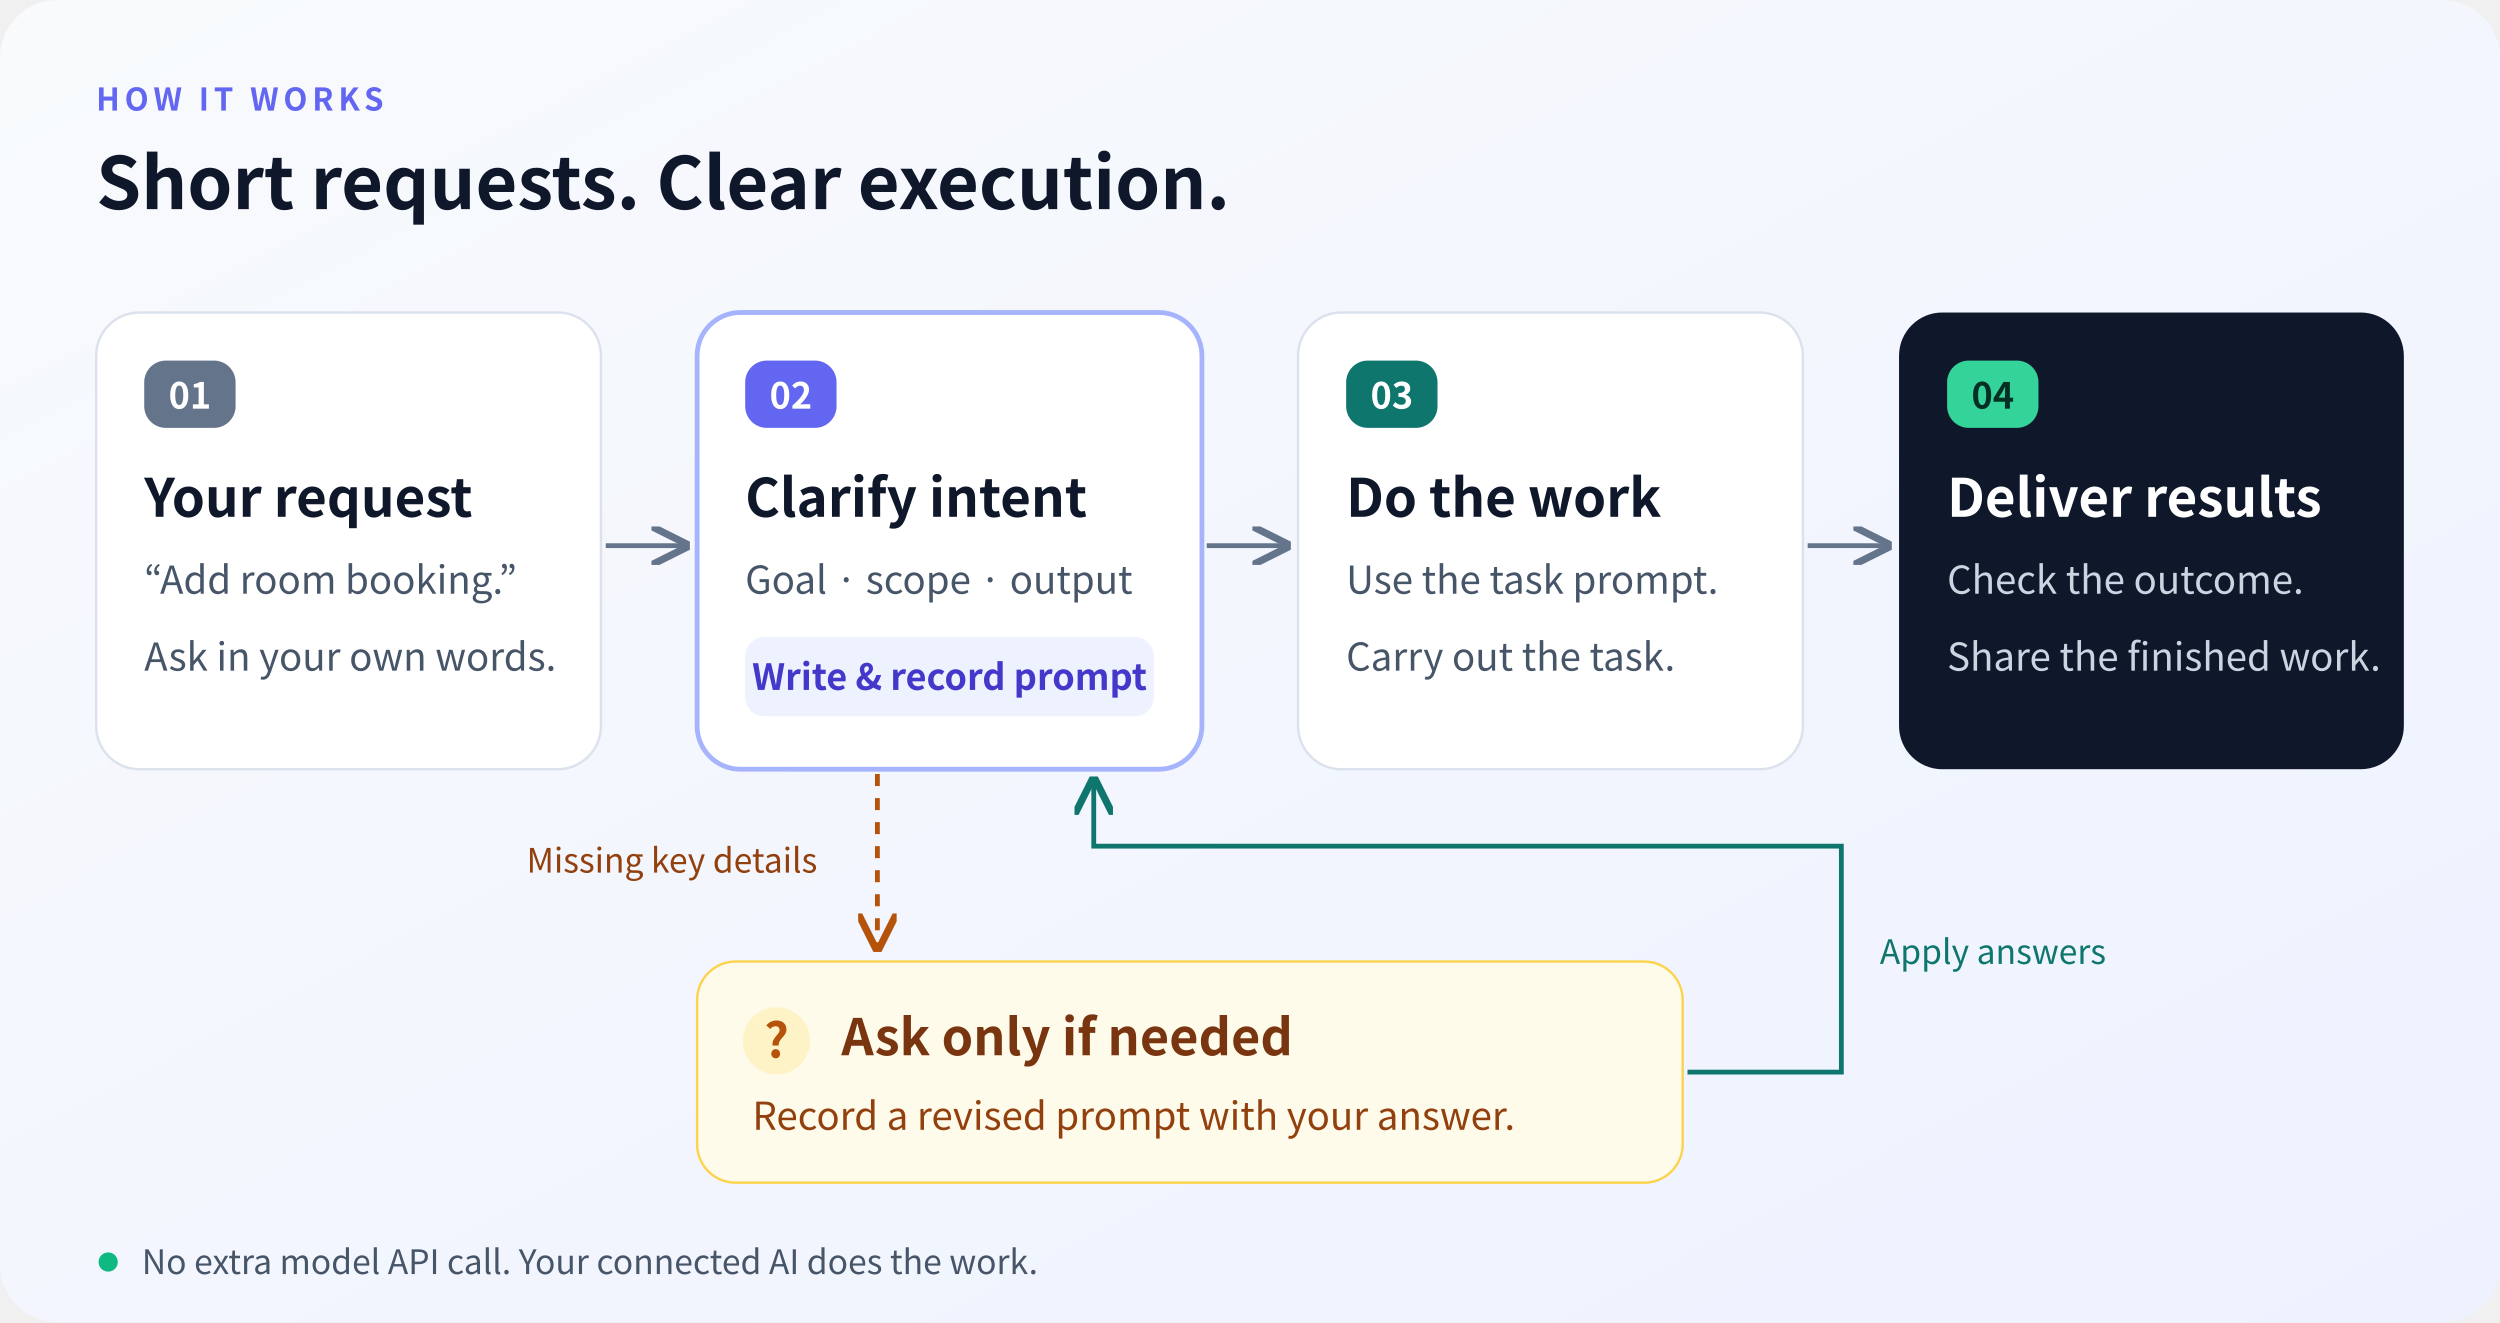
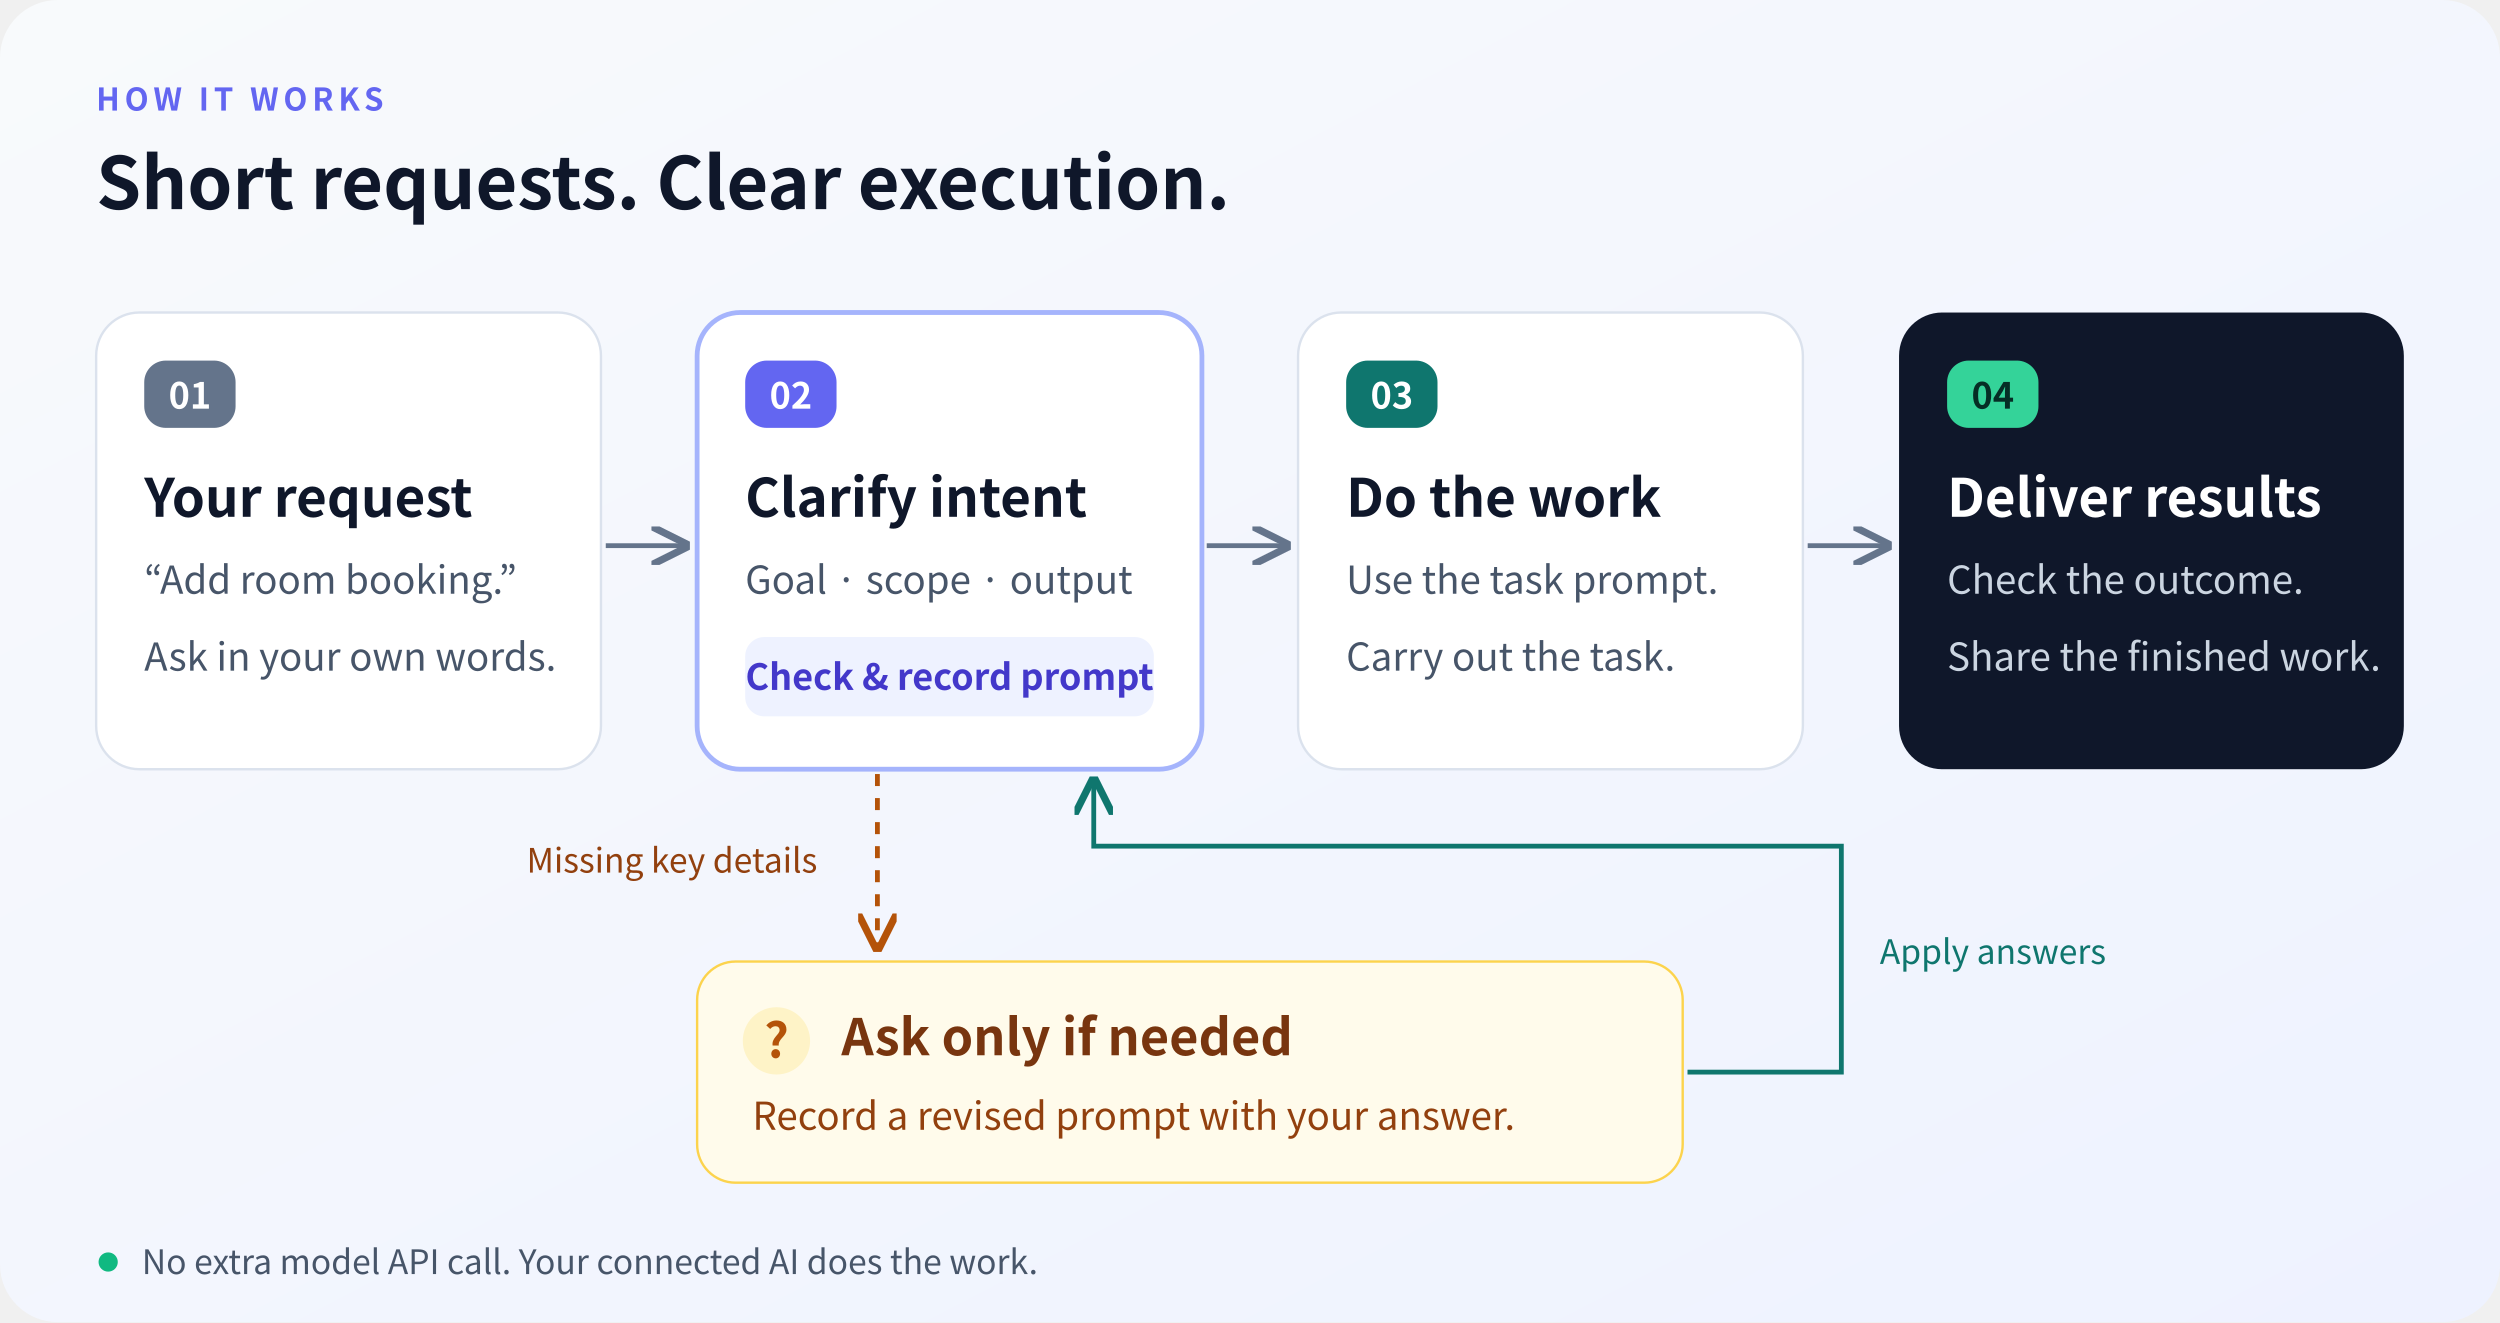
<svg xmlns="http://www.w3.org/2000/svg" width="1040" height="550" viewBox="0 0 1040 550" role="img" aria-labelledby="title desc">
  <defs>
    <linearGradient id="bg" x1="0" y1="0" x2="1" y2="1">
      <stop stop-color="#f8fafc" />
      <stop offset="1" stop-color="#eef2ff" />
    </linearGradient>
    <marker id="arrow" markerWidth="8" markerHeight="8" refX="7" refY="4" orient="auto">
      <path d="M0 0 8 4 0 8" fill="none" stroke="#64748b" stroke-width="1.5" />
    </marker>
    <marker id="questionArrow" markerWidth="8" markerHeight="8" refX="7" refY="4" orient="auto">
      <path d="M0 0 8 4 0 8" fill="none" stroke="#b45309" stroke-width="1.5" />
    </marker>
    <marker id="returnArrow" markerWidth="8" markerHeight="8" refX="7" refY="4" orient="auto">
      <path d="M0 0 8 4 0 8" fill="none" stroke="#0f766e" stroke-width="1.5" />
    </marker>
  </defs>
  <style>text{font-family:"Noto Sans CJK KR","Noto Sans KR","Apple SD Gothic Neo","Malgun Gothic",sans-serif}.title{font-size:22px;font-weight:700;fill:#0f172a}.body{font-size:16px;fill:#475569}.number{font-size:15px;font-weight:700;fill:#fff}</style>
  <rect width="1040" height="550" rx="24" fill="url(#bg)" />
  <text x="40" y="46" font-size="13" font-weight="700" letter-spacing="2" fill="#6366f1">HOW IT WORKS</text>
  <text x="40" y="87" font-size="30" font-weight="700" fill="#0f172a">Short requests. Clear execution.</text>
  <g fill="none" stroke="#64748b" stroke-width="2" marker-end="url(#arrow)">
    <path d="M252 227H285" />
    <path d="M502 227H535" />
    <path d="M752 227H785" />
  </g>
  <g transform="translate(40 130)">
    <rect width="210" height="190" rx="18" fill="#fff" stroke="#dbe2ed" />
    <rect x="20" y="20" width="38" height="28" rx="9" fill="#64748b" />
    <text class="number" x="39" y="40" text-anchor="middle">01</text>
    <text class="title" x="20" y="85">Your request</text>
    <text class="body" x="20" y="117">“Add room booking.”</text>
    <text class="body" x="20" y="149">Ask in your own words.</text>
  </g>
  <g transform="translate(290 130)">
    <rect width="210" height="190" rx="18" fill="#fff" stroke="#a5b4fc" stroke-width="2" />
    <rect x="20" y="20" width="38" height="28" rx="9" fill="#6366f1" />
    <text class="number" x="39" y="40" text-anchor="middle">02</text>
    <text class="title" x="20" y="85">Clarify intent</text>
    <text class="body" x="20" y="117">Goal · scope · output</text>
    <rect x="20" y="135" width="170" height="33" rx="8" fill="#eef2ff" />
-     <text x="105" y="157" text-anchor="middle" font-size="15" font-weight="600" fill="#4338ca">Write &amp; record prompt</text>
+     <text x="105" y="157" text-anchor="middle" font-size="15" font-weight="600" fill="#4338ca">Check &amp; record prompt</text>
  </g>
  <g transform="translate(540 130)">
    <rect width="210" height="190" rx="18" fill="#fff" stroke="#dbe2ed" />
    <rect x="20" y="20" width="38" height="28" rx="9" fill="#0f766e" />
    <text class="number" x="39" y="40" text-anchor="middle">03</text>
    <text class="title" x="20" y="85">Do the work</text>
    <text class="body" x="20" y="117">Use the task prompt.</text>
    <text class="body" x="20" y="149">Carry out the task.</text>
  </g>
  <g transform="translate(790 130)">
    <rect width="210" height="190" rx="18" fill="#0f172a" />
    <rect x="20" y="20" width="38" height="28" rx="9" fill="#34d399" />
    <text x="39" y="40" text-anchor="middle" font-size="15" font-weight="700" fill="#052e25">04</text>
    <text x="20" y="85" font-size="22" font-weight="700" fill="#fff">Deliver results</text>
    <text x="20" y="117" font-size="16" fill="#cbd5e1">Check the outcome.</text>
    <text x="20" y="149" font-size="16" fill="#cbd5e1">Share the finished work.</text>
  </g>
  <path d="M365 322V394" fill="none" stroke="#b45309" stroke-width="2" stroke-dasharray="5 5" marker-end="url(#questionArrow)" />
  <text x="340" y="363" text-anchor="end" font-size="14" fill="#92400e">Missing key details</text>
  <rect x="290" y="400" width="410" height="92" rx="16" fill="#fffbeb" stroke="#fcd34d" />
  <circle cx="323" cy="433" r="14" fill="#fef3c7" />
  <text x="323" y="440" text-anchor="middle" font-size="20" font-weight="700" fill="#b45309">?</text>
  <text x="350" y="439" font-size="21" font-weight="700" fill="#78350f">Ask only if needed</text>
  <text x="313" y="470" font-size="16" fill="#92400e">Record a revised prompt with your answer.</text>
  <path d="M702 446H766V352H455V325" fill="none" stroke="#0f766e" stroke-width="2" marker-end="url(#returnArrow)" />
  <text x="782" y="401" font-size="14" fill="#0f766e">Apply answers</text>
  <circle cx="45" cy="525" r="4" fill="#10b981" />
  <text x="59" y="530" font-size="14" fill="#475569">No extra model API call. Your connected AI does the work.</text>
</svg>
